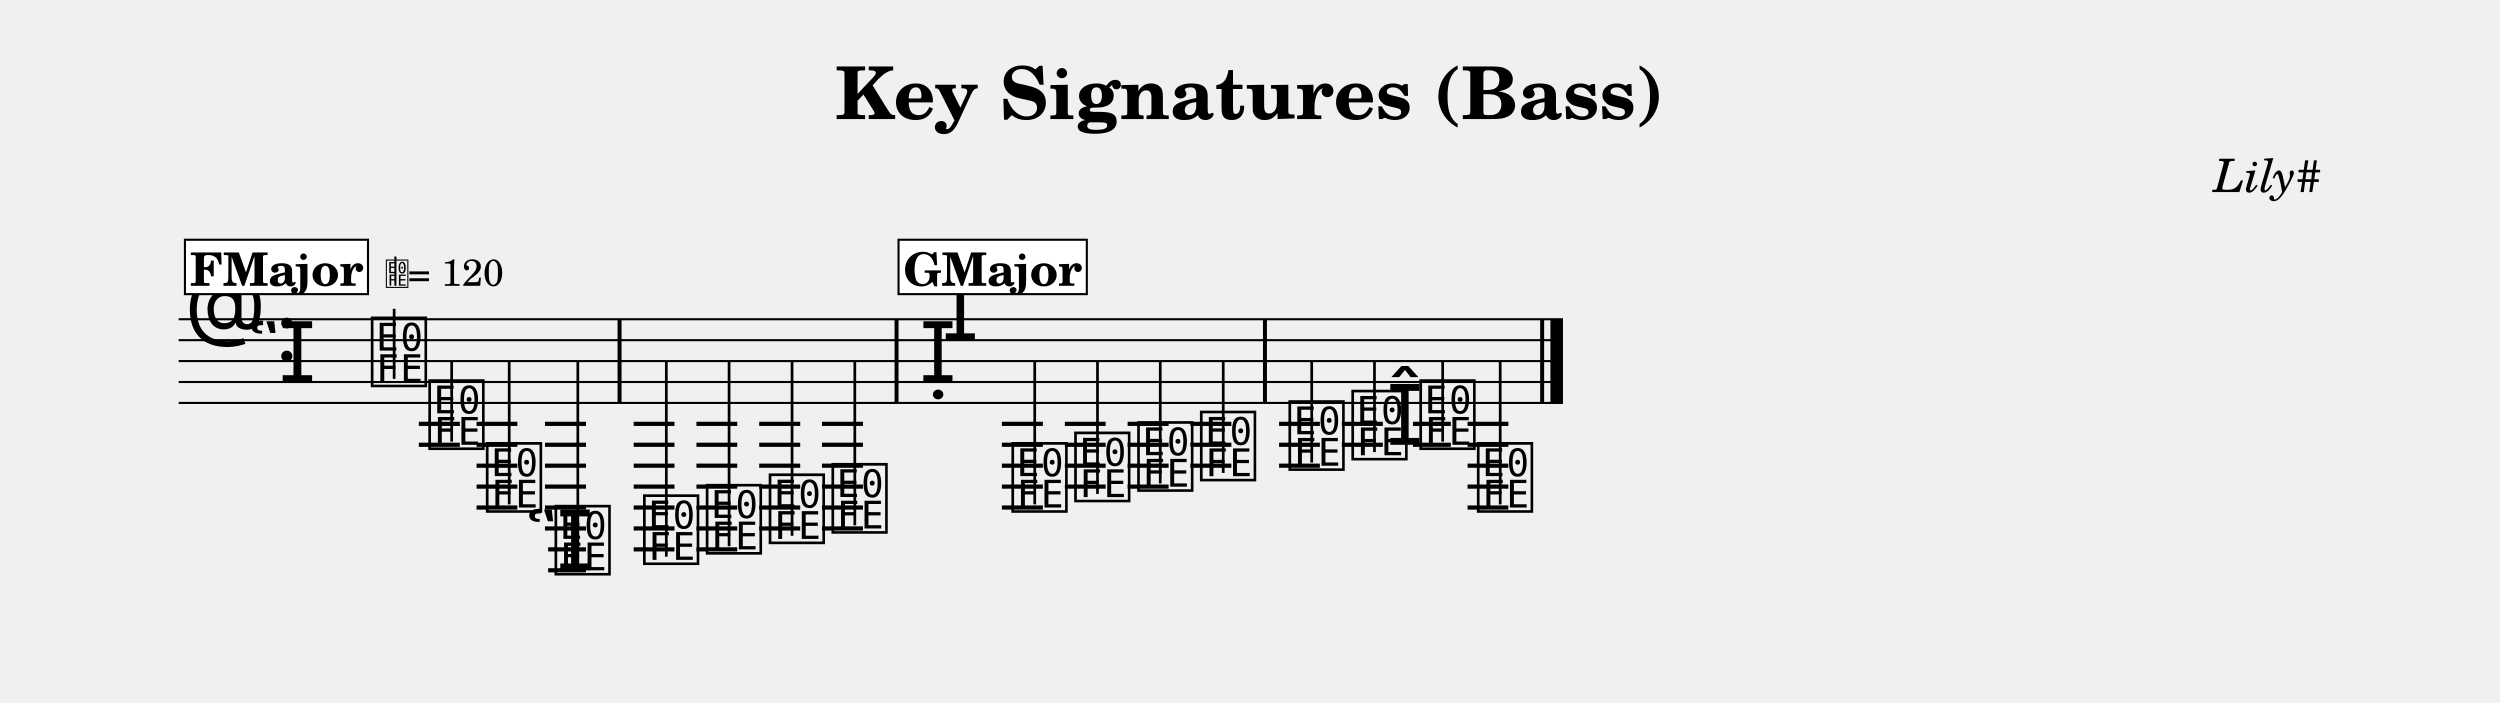
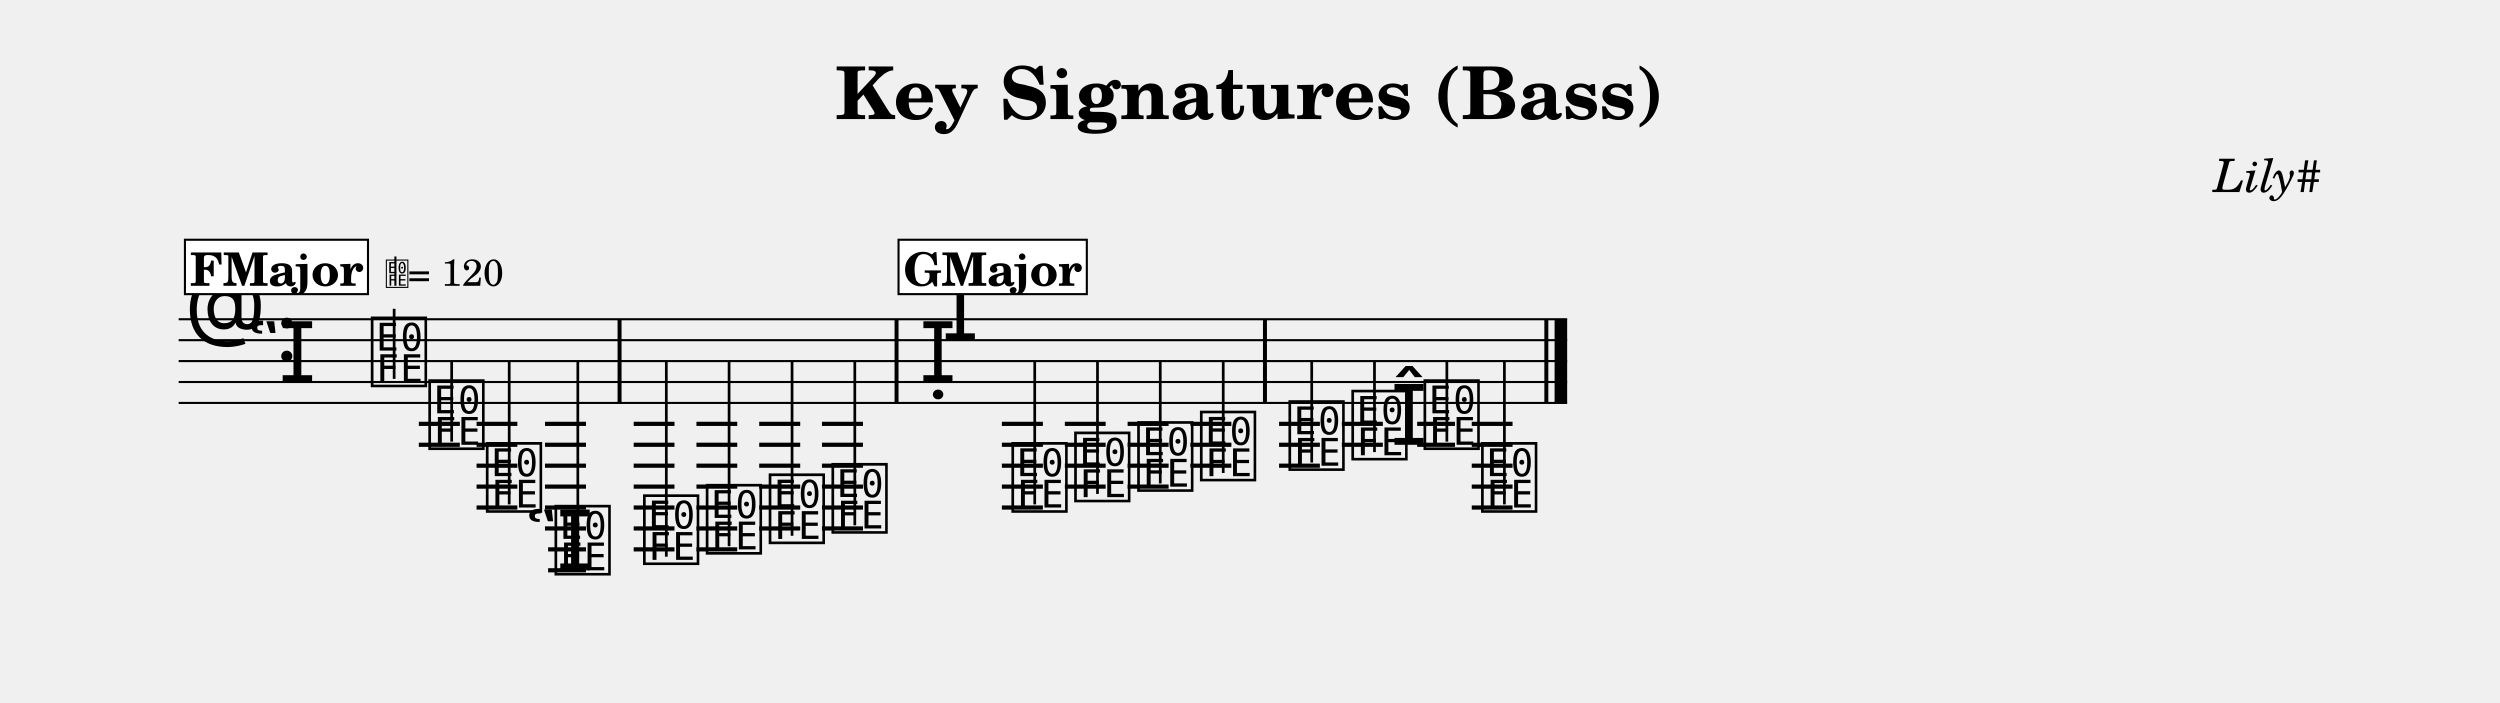
<svg xmlns="http://www.w3.org/2000/svg" width="1195.0" height="335.9" viewBox="0 0 119.50 33.59" font-family="TeX Gyre Schola, serif">
  <style>
  @font-face { font-family: 'Emmentaler'; src: local('Emmentaler'); }
  .music { font-family: 'Emmentaler', serif; }
</style>
  <text x="59.75" y="5.69" font-size="3.49" font-weight="bold" text-anchor="middle" data-pos="82">Key Signatures (Bass)</text>
  <text x="110.97" y="9.18" font-size="2.20" font-style="italic" text-anchor="end" data-pos="115">Lily#</text>
  <g transform="translate(8.54,0.00) scale(1,1)">
-     <line x1="0.00" y1="15.26" x2="66.17" y2="15.26" stroke="#000000" stroke-width="0.100" />
-     <line x1="0.00" y1="16.26" x2="66.17" y2="16.26" stroke="#000000" stroke-width="0.100" />
-     <line x1="0.00" y1="17.26" x2="66.17" y2="17.26" stroke="#000000" stroke-width="0.100" />
-     <line x1="0.00" y1="18.26" x2="66.17" y2="18.26" stroke="#000000" stroke-width="0.100" />
-     <line x1="0.00" y1="19.26" x2="66.17" y2="19.26" stroke="#000000" stroke-width="0.100" />
+     <line x1="0.00" y1="15.26" x2="66.37" y2="15.26" stroke="#000000" stroke-width="0.100" />
+     <line x1="0.00" y1="16.26" x2="66.37" y2="16.26" stroke="#000000" stroke-width="0.100" />
+     <line x1="0.00" y1="17.26" x2="66.37" y2="17.26" stroke="#000000" stroke-width="0.100" />
+     <line x1="0.00" y1="18.26" x2="66.37" y2="18.26" stroke="#000000" stroke-width="0.100" />
+     <line x1="0.00" y1="19.26" x2="66.37" y2="19.26" stroke="#000000" stroke-width="0.100" />
    <text class="music" x="0.30" y="16.26" font-size="4.00" data-pos="162"></text>
    <text class="music" x="3.30" y="18.26" font-size="4.00"></text>
    <text class="music" x="4.62" y="17.26" font-size="4.00" data-pos="134"></text>
    <line x1="11.48" y1="20.26" x2="13.44" y2="20.26" stroke="#000000" stroke-width="0.200" />
    <line x1="11.48" y1="21.26" x2="13.44" y2="21.26" stroke="#000000" stroke-width="0.200" />
    <line x1="14.24" y1="20.26" x2="16.19" y2="20.26" stroke="#000000" stroke-width="0.200" />
    <line x1="14.24" y1="21.26" x2="16.19" y2="21.26" stroke="#000000" stroke-width="0.200" />
    <line x1="14.24" y1="22.26" x2="16.19" y2="22.26" stroke="#000000" stroke-width="0.200" />
    <line x1="14.24" y1="23.26" x2="16.19" y2="23.26" stroke="#000000" stroke-width="0.200" />
    <line x1="14.24" y1="24.26" x2="16.19" y2="24.26" stroke="#000000" stroke-width="0.200" />
    <line x1="17.51" y1="20.26" x2="19.47" y2="20.26" stroke="#000000" stroke-width="0.200" />
    <line x1="17.51" y1="21.26" x2="19.47" y2="21.26" stroke="#000000" stroke-width="0.200" />
    <line x1="17.51" y1="22.26" x2="19.47" y2="22.26" stroke="#000000" stroke-width="0.200" />
    <line x1="17.51" y1="23.26" x2="19.47" y2="23.26" stroke="#000000" stroke-width="0.200" />
    <line x1="17.51" y1="24.26" x2="19.47" y2="24.26" stroke="#000000" stroke-width="0.200" />
    <line x1="17.51" y1="25.26" x2="19.47" y2="25.26" stroke="#000000" stroke-width="0.200" />
    <line x1="17.66" y1="26.26" x2="19.47" y2="26.26" stroke="#000000" stroke-width="0.200" />
    <line x1="17.66" y1="27.26" x2="19.47" y2="27.26" stroke="#000000" stroke-width="0.200" />
    <line x1="21.75" y1="20.26" x2="23.70" y2="20.26" stroke="#000000" stroke-width="0.200" />
    <line x1="21.75" y1="21.26" x2="23.70" y2="21.26" stroke="#000000" stroke-width="0.200" />
    <line x1="21.75" y1="22.26" x2="23.70" y2="22.26" stroke="#000000" stroke-width="0.200" />
    <line x1="21.75" y1="23.26" x2="23.70" y2="23.26" stroke="#000000" stroke-width="0.200" />
    <line x1="21.75" y1="24.26" x2="23.70" y2="24.26" stroke="#000000" stroke-width="0.200" />
    <line x1="21.75" y1="25.26" x2="23.70" y2="25.26" stroke="#000000" stroke-width="0.200" />
    <line x1="21.75" y1="26.26" x2="23.70" y2="26.26" stroke="#000000" stroke-width="0.200" />
    <line x1="24.75" y1="20.26" x2="26.70" y2="20.26" stroke="#000000" stroke-width="0.200" />
    <line x1="24.75" y1="21.26" x2="26.70" y2="21.26" stroke="#000000" stroke-width="0.200" />
    <line x1="24.75" y1="22.26" x2="26.70" y2="22.26" stroke="#000000" stroke-width="0.200" />
    <line x1="24.75" y1="23.26" x2="26.70" y2="23.26" stroke="#000000" stroke-width="0.200" />
    <line x1="24.75" y1="24.26" x2="26.70" y2="24.26" stroke="#000000" stroke-width="0.200" />
    <line x1="24.75" y1="25.26" x2="26.70" y2="25.26" stroke="#000000" stroke-width="0.200" />
    <line x1="24.75" y1="26.26" x2="26.70" y2="26.26" stroke="#000000" stroke-width="0.200" />
    <line x1="27.75" y1="20.26" x2="29.71" y2="20.26" stroke="#000000" stroke-width="0.200" />
    <line x1="27.75" y1="21.26" x2="29.71" y2="21.26" stroke="#000000" stroke-width="0.200" />
    <line x1="27.75" y1="22.26" x2="29.71" y2="22.26" stroke="#000000" stroke-width="0.200" />
    <line x1="27.75" y1="23.26" x2="29.71" y2="23.26" stroke="#000000" stroke-width="0.200" />
    <line x1="27.75" y1="24.26" x2="29.71" y2="24.26" stroke="#000000" stroke-width="0.200" />
    <line x1="27.75" y1="25.26" x2="29.71" y2="25.26" stroke="#000000" stroke-width="0.200" />
    <line x1="30.75" y1="20.26" x2="32.71" y2="20.26" stroke="#000000" stroke-width="0.200" />
    <line x1="30.75" y1="21.26" x2="32.71" y2="21.26" stroke="#000000" stroke-width="0.200" />
    <line x1="30.75" y1="22.26" x2="32.71" y2="22.26" stroke="#000000" stroke-width="0.200" />
    <line x1="30.75" y1="23.26" x2="32.71" y2="23.26" stroke="#000000" stroke-width="0.200" />
    <line x1="30.75" y1="24.26" x2="32.71" y2="24.26" stroke="#000000" stroke-width="0.200" />
    <line x1="30.75" y1="25.26" x2="32.71" y2="25.26" stroke="#000000" stroke-width="0.200" />
    <line x1="39.35" y1="20.26" x2="41.31" y2="20.26" stroke="#000000" stroke-width="0.200" />
    <line x1="39.35" y1="21.26" x2="41.31" y2="21.26" stroke="#000000" stroke-width="0.200" />
    <line x1="39.35" y1="22.26" x2="41.31" y2="22.26" stroke="#000000" stroke-width="0.200" />
    <line x1="39.35" y1="23.26" x2="41.31" y2="23.26" stroke="#000000" stroke-width="0.200" />
    <line x1="39.35" y1="24.26" x2="41.31" y2="24.26" stroke="#000000" stroke-width="0.200" />
    <line x1="42.36" y1="20.26" x2="44.31" y2="20.26" stroke="#000000" stroke-width="0.200" />
    <line x1="42.36" y1="21.26" x2="44.31" y2="21.26" stroke="#000000" stroke-width="0.200" />
    <line x1="42.36" y1="22.26" x2="44.31" y2="22.26" stroke="#000000" stroke-width="0.200" />
    <line x1="42.36" y1="23.26" x2="44.31" y2="23.26" stroke="#000000" stroke-width="0.200" />
    <line x1="45.36" y1="20.26" x2="47.32" y2="20.26" stroke="#000000" stroke-width="0.200" />
    <line x1="45.36" y1="21.26" x2="47.32" y2="21.26" stroke="#000000" stroke-width="0.200" />
    <line x1="45.36" y1="22.26" x2="47.32" y2="22.26" stroke="#000000" stroke-width="0.200" />
    <line x1="45.36" y1="23.26" x2="47.32" y2="23.26" stroke="#000000" stroke-width="0.200" />
    <line x1="48.36" y1="20.26" x2="50.32" y2="20.26" stroke="#000000" stroke-width="0.200" />
    <line x1="48.36" y1="21.26" x2="50.32" y2="21.26" stroke="#000000" stroke-width="0.200" />
    <line x1="48.36" y1="22.26" x2="50.32" y2="22.26" stroke="#000000" stroke-width="0.200" />
    <line x1="52.60" y1="20.26" x2="54.55" y2="20.26" stroke="#000000" stroke-width="0.200" />
    <line x1="52.60" y1="21.26" x2="54.55" y2="21.26" stroke="#000000" stroke-width="0.200" />
    <line x1="52.60" y1="22.26" x2="54.55" y2="22.26" stroke="#000000" stroke-width="0.200" />
    <line x1="55.60" y1="20.26" x2="57.56" y2="20.26" stroke="#000000" stroke-width="0.200" />
    <line x1="55.60" y1="21.26" x2="57.56" y2="21.26" stroke="#000000" stroke-width="0.200" />
-     <line x1="59.00" y1="20.26" x2="60.81" y2="20.26" stroke="#000000" stroke-width="0.200" />
-     <line x1="59.00" y1="21.26" x2="60.81" y2="21.26" stroke="#000000" stroke-width="0.200" />
-     <line x1="61.61" y1="20.26" x2="63.56" y2="20.26" stroke="#000000" stroke-width="0.200" />
-     <line x1="61.61" y1="21.26" x2="63.56" y2="21.26" stroke="#000000" stroke-width="0.200" />
-     <line x1="61.61" y1="22.26" x2="63.56" y2="22.26" stroke="#000000" stroke-width="0.200" />
-     <line x1="61.61" y1="23.26" x2="63.56" y2="23.26" stroke="#000000" stroke-width="0.200" />
-     <line x1="61.61" y1="24.26" x2="63.56" y2="24.26" stroke="#000000" stroke-width="0.200" />
+     <line x1="59.20" y1="20.26" x2="61.01" y2="20.26" stroke="#000000" stroke-width="0.200" />
+     <line x1="59.20" y1="21.26" x2="61.01" y2="21.26" stroke="#000000" stroke-width="0.200" />
+     <line x1="61.81" y1="20.26" x2="63.76" y2="20.26" stroke="#000000" stroke-width="0.200" />
+     <line x1="61.81" y1="21.26" x2="63.76" y2="21.26" stroke="#000000" stroke-width="0.200" />
+     <line x1="61.81" y1="22.26" x2="63.76" y2="22.26" stroke="#000000" stroke-width="0.200" />
+     <line x1="61.81" y1="23.26" x2="63.76" y2="23.26" stroke="#000000" stroke-width="0.200" />
+     <line x1="61.81" y1="24.26" x2="63.76" y2="24.26" stroke="#000000" stroke-width="0.200" />
    <text class="music" x="9.06" y="18.26" font-size="4.00" data-pos="232"></text>
    <line x1="10.30" y1="18.11" x2="10.30" y2="14.76" stroke="#000000" stroke-width="0.130" />
    <text class="music" x="11.81" y="21.26" font-size="4.00" data-pos="238"></text>
    <line x1="13.05" y1="21.11" x2="13.05" y2="17.26" stroke="#000000" stroke-width="0.130" />
    <text class="music" x="14.56" y="24.26" font-size="4.00" data-pos="241"></text>
    <line x1="15.80" y1="24.11" x2="15.80" y2="17.26" stroke="#000000" stroke-width="0.130" />
    <text class="music" x="16.57" y="27.26" font-size="4.00" data-pos="244"></text>
    <text class="music" x="17.84" y="27.26" font-size="4.00" data-pos="244"></text>
    <line x1="19.08" y1="27.11" x2="19.08" y2="17.26" stroke="#000000" stroke-width="0.130" />
    <text class="music" x="22.07" y="26.76" font-size="4.00" data-pos="251"></text>
    <line x1="23.31" y1="26.61" x2="23.31" y2="17.26" stroke="#000000" stroke-width="0.130" />
    <text class="music" x="25.07" y="26.26" font-size="4.00" data-pos="254"></text>
    <line x1="26.31" y1="26.11" x2="26.31" y2="17.26" stroke="#000000" stroke-width="0.130" />
    <text class="music" x="28.08" y="25.76" font-size="4.00" data-pos="256"></text>
    <line x1="29.32" y1="25.61" x2="29.32" y2="17.26" stroke="#000000" stroke-width="0.130" />
    <text class="music" x="31.08" y="25.26" font-size="4.00" data-pos="258"></text>
    <line x1="32.32" y1="25.11" x2="32.32" y2="17.26" stroke="#000000" stroke-width="0.130" />
    <text class="music" x="35.41" y="18.26" font-size="4.00" data-pos="431"></text>
    <text class="music" x="36.48" y="16.26" font-size="4.00"></text>
    <text class="music" x="39.68" y="24.26" font-size="4.00" data-pos="323"></text>
    <line x1="40.92" y1="24.11" x2="40.92" y2="17.26" stroke="#000000" stroke-width="0.130" />
    <text class="music" x="42.68" y="23.76" font-size="4.00" data-pos="329"></text>
    <line x1="43.92" y1="23.61" x2="43.92" y2="17.26" stroke="#000000" stroke-width="0.130" />
    <text class="music" x="45.69" y="23.26" font-size="4.00" data-pos="331"></text>
    <line x1="46.92" y1="23.11" x2="46.92" y2="17.26" stroke="#000000" stroke-width="0.130" />
    <text class="music" x="48.69" y="22.76" font-size="4.00" data-pos="333"></text>
    <line x1="49.93" y1="22.61" x2="49.93" y2="17.26" stroke="#000000" stroke-width="0.130" />
    <text class="music" x="52.92" y="22.26" font-size="4.00" data-pos="337"></text>
    <line x1="54.16" y1="22.11" x2="54.16" y2="17.26" stroke="#000000" stroke-width="0.130" />
    <text class="music" x="55.93" y="21.76" font-size="4.00" data-pos="340"></text>
    <line x1="57.16" y1="21.61" x2="57.16" y2="17.26" stroke="#000000" stroke-width="0.130" />
-     <text class="music" x="57.73" y="21.26" font-size="4.00" data-pos="342"></text>
-     <text class="music" x="59.18" y="21.26" font-size="4.00" data-pos="342"></text>
-     <line x1="60.42" y1="21.11" x2="60.42" y2="17.26" stroke="#000000" stroke-width="0.130" />
-     <text class="music" x="61.93" y="24.26" font-size="4.00" data-pos="346"></text>
-     <line x1="63.17" y1="24.11" x2="63.17" y2="17.26" stroke="#000000" stroke-width="0.130" />
+     <text class="music" x="57.93" y="21.26" font-size="4.00" data-pos="342"></text>
+     <text class="music" x="59.38" y="21.26" font-size="4.00" data-pos="342"></text>
+     <line x1="60.62" y1="21.11" x2="60.62" y2="17.26" stroke="#000000" stroke-width="0.130" />
+     <text class="music" x="62.13" y="24.26" font-size="4.00" data-pos="346"></text>
+     <line x1="63.37" y1="24.11" x2="63.37" y2="17.26" stroke="#000000" stroke-width="0.130" />
    <rect x="20.98" y="15.26" width="0.19" height="4.00" data-pos="249" />
    <rect x="34.22" y="15.26" width="0.19" height="4.00" data-pos="260" />
    <rect x="51.83" y="15.26" width="0.19" height="4.00" data-pos="335" />
-     <rect x="65.08" y="15.26" width="0.19" height="4.00" data-pos="349" />
-     <rect x="65.57" y="15.26" width="0.60" height="4.00" data-pos="349" />
+     <rect x="65.28" y="15.26" width="0.19" height="4.00" data-pos="349" />
+     <rect x="65.77" y="15.26" width="0.60" height="4.00" data-pos="349" />
    <rect x="0.30" y="11.46" width="8.75" height="2.60" fill="#FFFFFF" stroke="#000000" stroke-width="0.100" data-pos="354" />
    <text x="4.68" y="13.66" font-size="2.20" font-weight="bold" text-anchor="middle" data-pos="354">FMajor</text>
    <text class="music" x="9.85" y="13.66" font-size="1.60" data-pos="0"></text>
    <line x1="10.36" y1="13.66" x2="10.36" y2="12.26" stroke="#000000" stroke-width="0.100" data-pos="0" />
    <text x="10.95" y="13.66" font-size="1.80" data-pos="0">= 120</text>
    <rect x="34.41" y="11.46" width="9.00" height="2.60" fill="#FFFFFF" stroke="#000000" stroke-width="0.100" data-pos="414" />
    <text x="38.91" y="13.66" font-size="2.20" font-weight="bold" text-anchor="middle" data-pos="414">GMajor</text>
  </g>
</svg>
